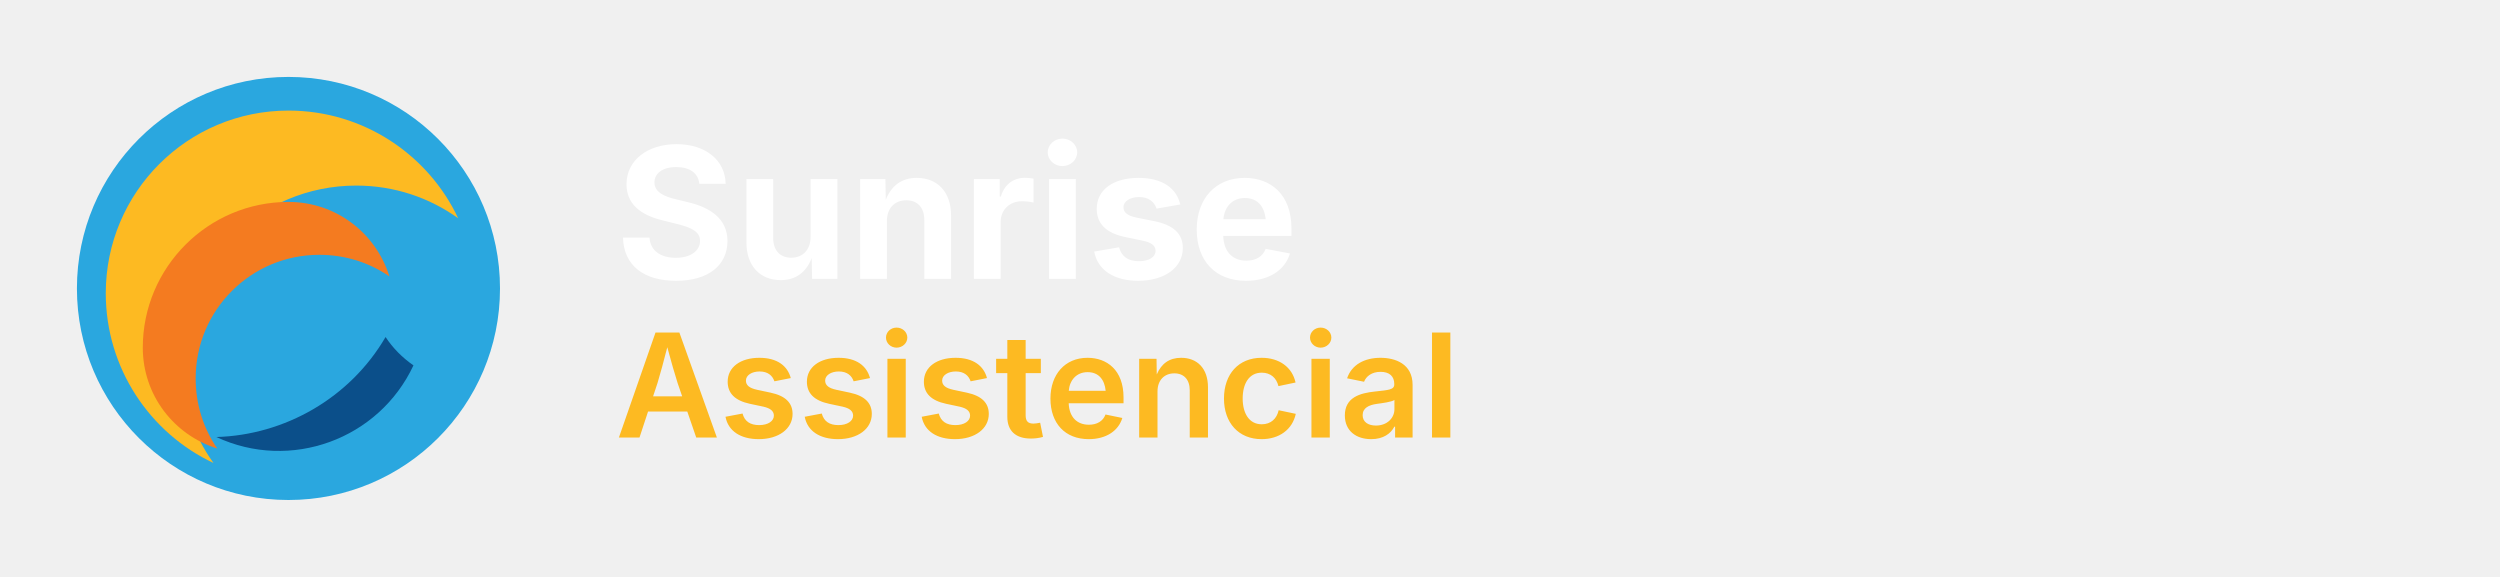
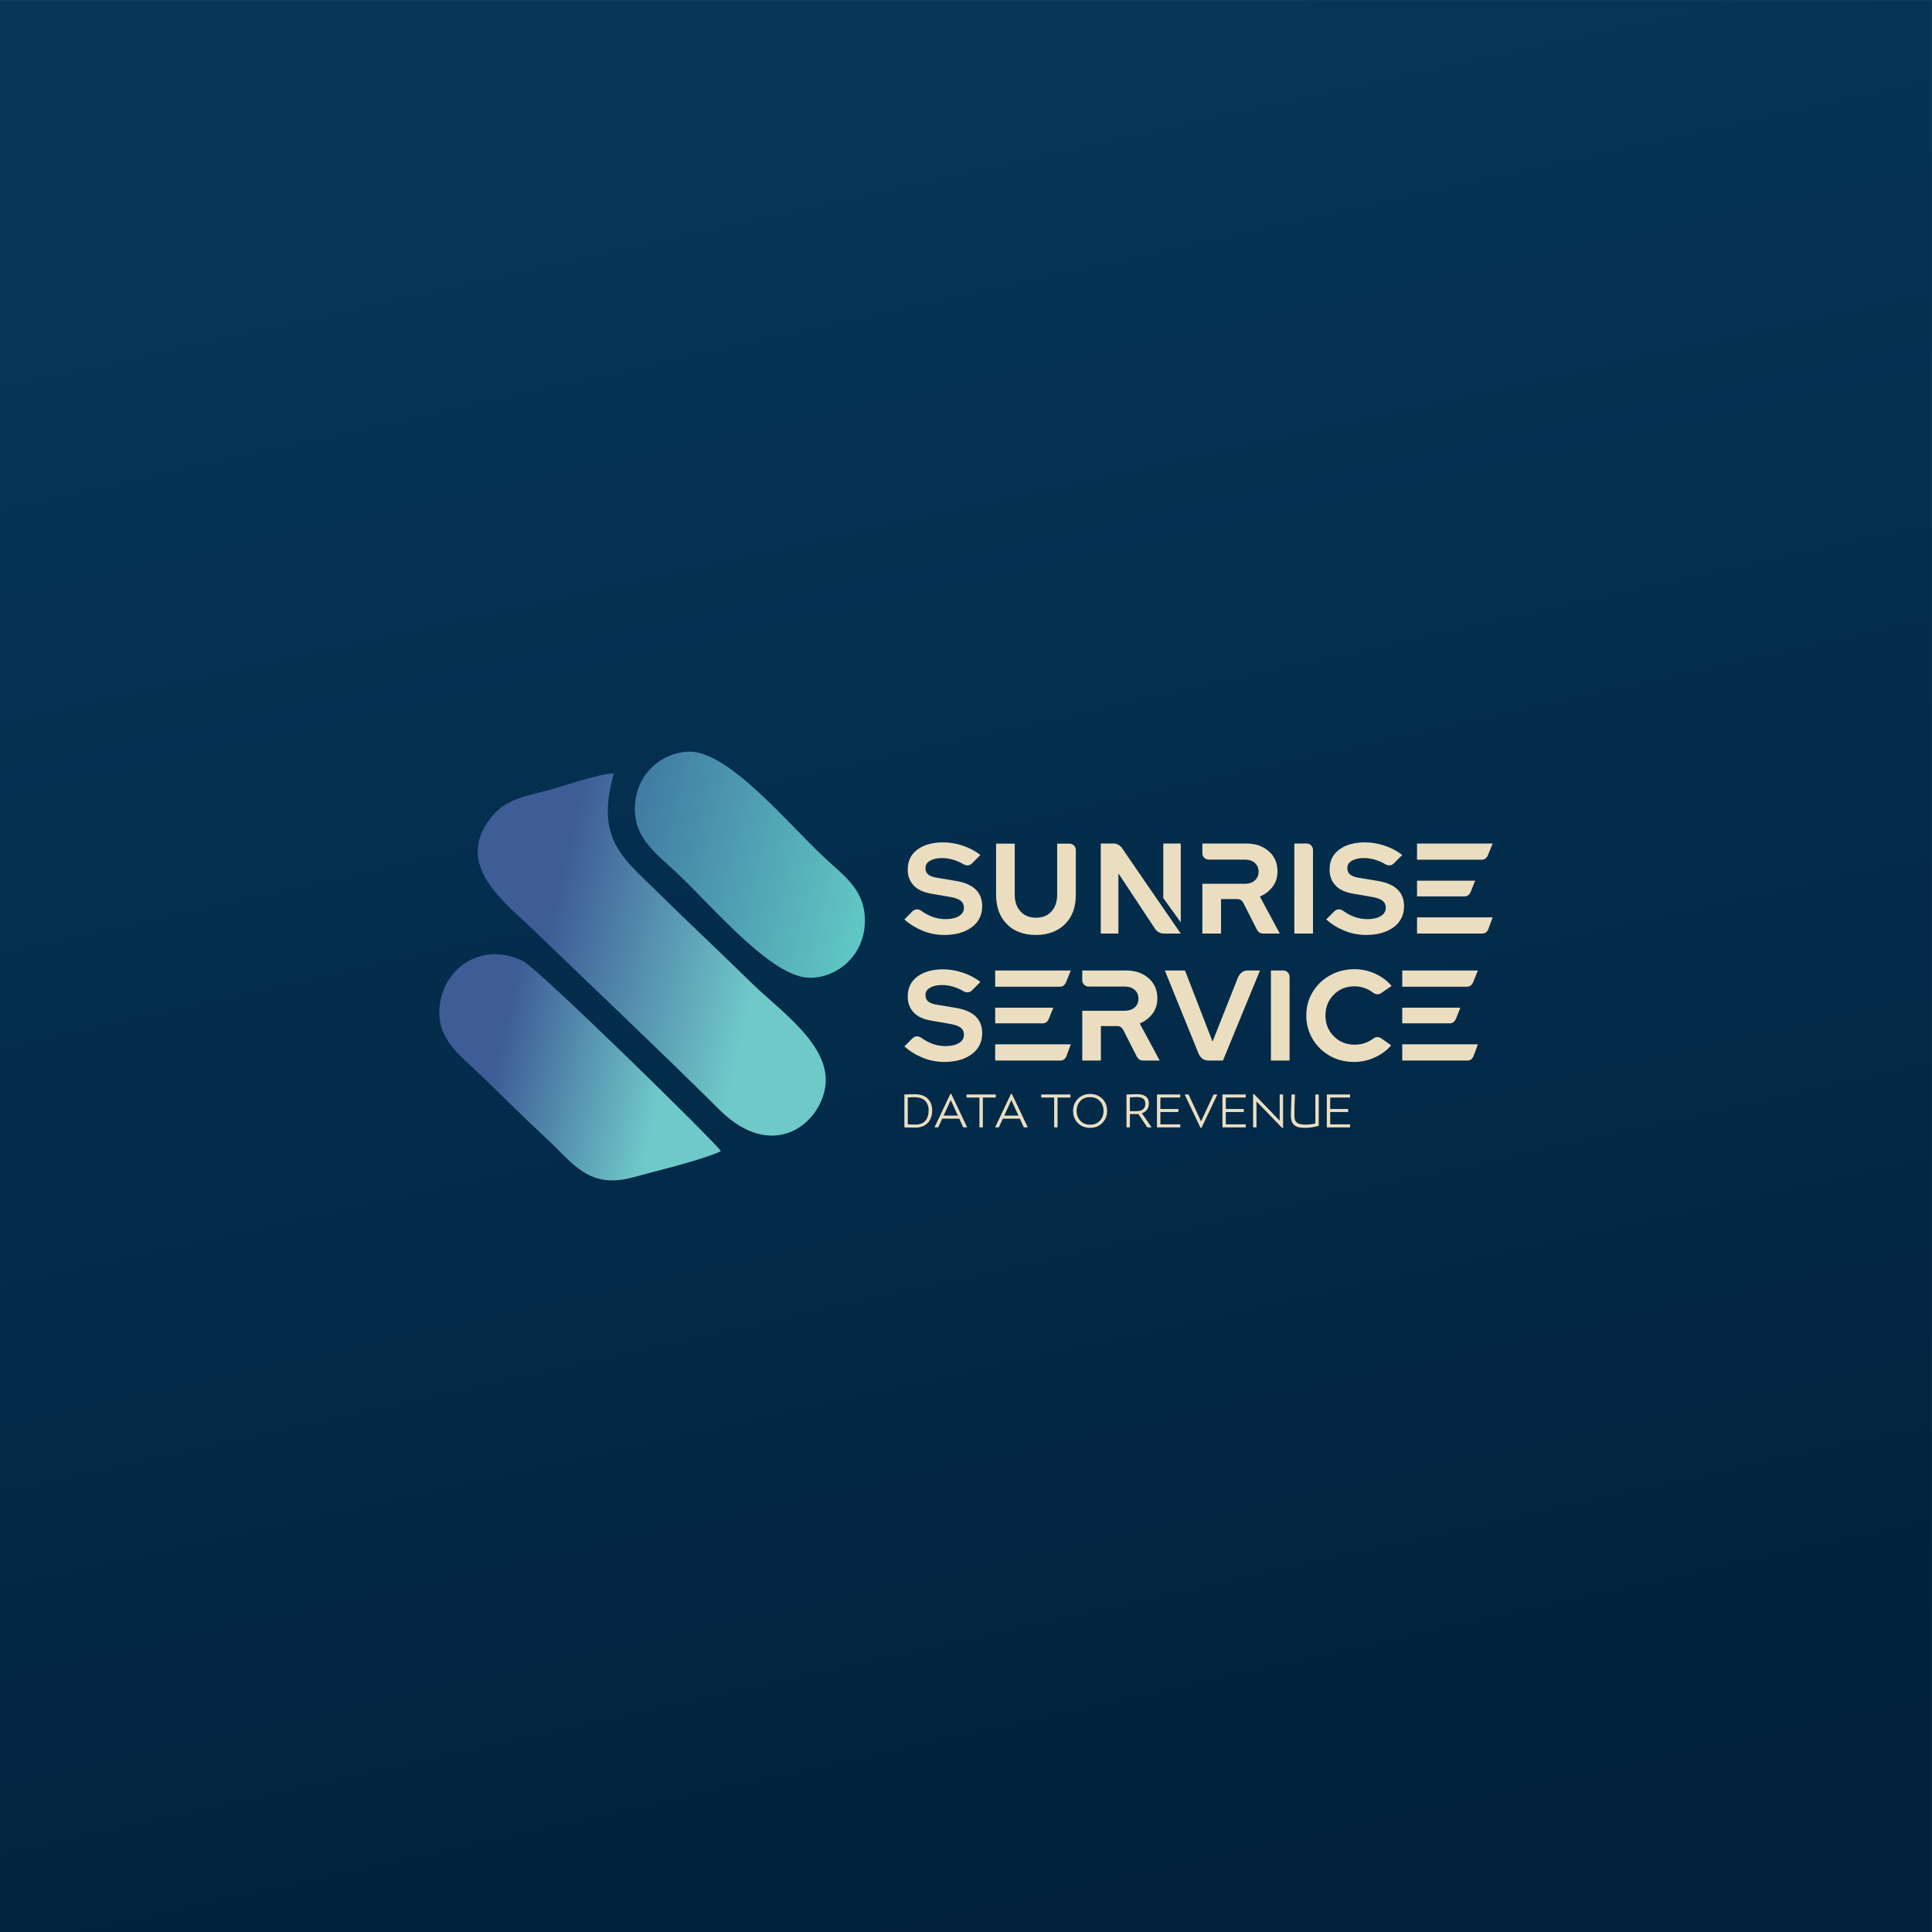
- <svg xmlns="http://www.w3.org/2000/svg" width="520" height="120" viewBox="0 0 520 120" fill="none">
-   <rect width="520" height="120" fill="none" />
-   <g>
-     <circle cx="60" cy="60" r="44" fill="#2AA7DF" />
-     <path d="M60 23C75.6 23 89.1 32.2 95.3 45.4C89.3 41.1 82 38.6 74.1 38.6C53.9 38.6 37.6 54.9 37.6 75.1C37.6 83 40.1 90.3 44.4 96.3C31.2 90.1 22 76.6 22 61C22 40 39 23 60 23Z" fill="#FDBA22" />
-     <path d="M60 42C69.9 42 78.2 48.5 81 57.5C76.8 54.6 71.8 53 66.4 53C52.2 53 40.7 64.5 40.7 78.7C40.7 84.1 42.3 89.1 45.2 93.3C36.2 90.5 29.7 82.2 29.7 72.3C29.7 55.6 43.3 42 60 42Z" fill="#F47B20" />
-     <path d="M86 76C78.8 91.4 60.4 98.1 45 90.9C59.2 90.5 72.8 82.8 80.2 70.1C81.7 72.4 83.7 74.4 86 76Z" fill="#0B4F8A" />
+ <svg xmlns="http://www.w3.org/2000/svg" xmlns:xlink="http://www.w3.org/1999/xlink" xml:space="preserve" width="297mm" height="297mm" version="1.1" style="shape-rendering:geometricPrecision; text-rendering:geometricPrecision; image-rendering:optimizeQuality; fill-rule:evenodd; clip-rule:evenodd" viewBox="0 0 29700 29700">
+   <defs>
+     <style type="text/css">
+    
+     .fil4 {fill:#EBDEC0;fill-rule:nonzero}
+     .fil0 {fill:url(#id0)}
+     .fil1 {fill:url(#id1)}
+     .fil2 {fill:url(#id2)}
+     .fil3 {fill:url(#id3)}
+    
+   </style>
+     <linearGradient id="id0" gradientUnits="userSpaceOnUse" x1="18075.99" y1="29345.77" x2="11622.95" y2="355.29">
+       <stop offset="0" style="stop-opacity:1; stop-color:#01213D" />
+       <stop offset="1" style="stop-opacity:1; stop-color:#063759" />
+     </linearGradient>
+     <linearGradient id="id1" gradientUnits="userSpaceOnUse" x1="8472.8" y1="14165.57" x2="11667.96" y2="14918.33">
+       <stop offset="0" style="stop-opacity:1; stop-color:#3E5D97" />
+       <stop offset="1" style="stop-opacity:1; stop-color:#6FC9C8" />
+     </linearGradient>
+     <linearGradient id="id2" gradientUnits="userSpaceOnUse" xlink:href="#id1" x1="7670.47" y1="16211.18" x2="10160" y2="16804.73">
+   </linearGradient>
+     <linearGradient id="id3" gradientUnits="userSpaceOnUse" x1="7686.12" y1="12348.05" x2="13307.06" y2="13730.47">
+       <stop offset="0" style="stop-opacity:1; stop-color:#2F5391" />
+       <stop offset="1" style="stop-opacity:1; stop-color:#60C6C3" />
+     </linearGradient>
+   </defs>
+   <g id="Camada_x0020_1">
+     <rect class="fil0" x="-0.53" y="0.53" width="29700" height="29700" />
+     <g id="_2554876480640">
+       <g>
+         <path class="fil1" d="M9436.71 11889.95c-222.32,1.65 -750.7,186.38 -972.62,248.09 -318.56,88.6 -655.43,129.79 -878.05,385.15 -655.64,752.02 179.12,1351.42 609.19,1767.03 952.84,920.84 1926.69,1838.96 2862.49,2767.79 820.39,814.25 1540.43,223.84 1628.53,-346.67 98.54,-638.19 -700.3,-1176.61 -1129.64,-1597.61 -470.23,-461.1 -948.89,-908.87 -1416.62,-1369.35 -569.56,-560.77 -992.13,-838.93 -703.28,-1854.43z" />
+         <path class="fil2" d="M11082.74 17696.91c-67.69,-121.82 -2809.78,-2806.04 -3039.96,-2921.01 -566.63,-283.02 -1136.63,27.21 -1263.27,571.86 -137.24,590.15 281.71,859.23 625.9,1194.69 321.67,313.5 681.17,669.48 1020.64,984.4 381.31,353.74 626.68,760.24 1308.21,571.28 379.89,-105.32 1018.7,-252.86 1348.48,-401.22z" />
+         <path class="fil3" d="M13295.51 14124.31c-14.57,-474.79 -338.97,-669.45 -669.87,-985.71 -556.61,-531.98 -1439.33,-1589.74 -2026.34,-1583.61 -412.32,4.33 -853.19,338.65 -839.33,907.4 10.91,446.97 346.01,673.06 665.41,976.64 584.22,555.25 1456.04,1603.02 2036.53,1592.15 437.73,-8.19 849.96,-374.23 833.6,-906.87z" />
+       </g>
+       <g>
+         <path class="fil4" d="M14515.68 14372.91c-115.99,0 -227.04,-21.75 -333.15,-65.25 -106.1,-43.49 -199.36,-101.49 -279.76,-173.98l124.56 -124.56c22.41,-19.77 45.47,-29.66 69.2,-29.66 19.77,0 39.54,5.93 59.31,17.8 121.27,88.31 247.8,132.46 379.61,132.46 84.36,0 152.57,-15.48 204.63,-46.46 52.07,-30.97 78.1,-73.48 78.1,-127.52 0,-48.77 -18.13,-86.34 -54.37,-112.7 -36.25,-26.36 -93.92,-45.47 -173,-57.34l-274.82 -47.45c-122.58,-21.09 -213.53,-63.92 -272.84,-128.51 -59.32,-64.59 -88.97,-144.99 -88.97,-241.21 0,-133.12 50.08,-236.26 150.26,-309.42 100.17,-73.15 231.98,-109.73 395.42,-109.73 96.22,0 195.08,16.48 296.57,49.43 101.49,32.95 193.1,81.06 274.82,144.33l-132.47 132.47c-18.45,18.45 -41.52,27.68 -69.2,27.68 -17.13,0 -34.27,-4.62 -51.4,-13.84 -110.72,-65.91 -223.42,-98.86 -338.09,-98.86 -73.81,0 -134.44,13.51 -181.9,40.53 -47.45,27.02 -71.17,65.58 -71.17,115.66 0,43.5 15.82,77.11 47.45,100.84 31.63,23.72 81.72,40.2 150.26,49.42l260.98 43.5c275.48,43.5 413.22,173.33 413.22,389.49 0,137.08 -53.71,245.17 -161.14,324.25 -107.42,79.09 -248.13,118.63 -422.11,118.63z" />
+         <path id="_1" class="fil4" d="M15925.37 14372.91c183.21,0 331.16,-54.7 443.86,-164.1 112.69,-109.4 169.04,-260.98 169.04,-454.74l0 -686.06c0,-27.68 -9.55,-51.08 -28.67,-70.19 -19.11,-19.11 -42.5,-28.67 -70.18,-28.67l-187.83 0 0 784.92c0,104.13 -28.67,189.14 -86,255.05 -57.34,65.9 -136.76,98.85 -238.25,98.85 -100.17,0 -179.92,-32.29 -239.23,-96.87 -59.31,-64.59 -88.97,-150.27 -88.97,-257.03l0 -784.92 -286.68 0 0 784.92c0,188.49 54.7,338.75 164.1,450.78 109.4,112.04 259,168.06 448.81,168.06z" />
+         <path id="_2" class="fil4" d="M18151.61 14179.15l-268.89 -373.68 0 -838.29 268.89 0 0 1211.97zm0 172.01l-260.98 0c-48.77,0 -90.95,-20.43 -126.54,-61.29l-571.39 -864 0 925.29 -270.86 0 0 -1383.98 195.73 0c47.45,0 88.97,20.43 124.56,61.29 301.84,441.55 605,882.45 909.48,1322.69z" />
+         <path id="_3" class="fil4" d="M19673.98 14351.16l-259 0c-36.9,0 -66.56,-17.79 -88.97,-53.38l-215.5 -423.11c-21.09,-35.58 -50.75,-53.38 -88.98,-53.38l-251.09 0 0 529.87 -286.68 0 0 -765.15 650.47 0c65.9,0 117.97,-17.13 156.19,-51.4 38.23,-34.27 57.34,-79.09 57.34,-134.44 0,-55.36 -19.11,-100.18 -57.34,-134.45 -38.22,-34.27 -90.29,-51.4 -156.19,-51.4l-551.62 0c-27.68,0 -51.07,-9.56 -70.18,-28.67 -19.12,-19.11 -28.67,-42.51 -28.67,-70.19l0 -148.28 676.17 0c138.4,0 252.74,39.21 343.03,117.63 90.29,78.43 135.44,182.23 135.44,311.4 0,90.95 -25.38,169.7 -76.12,236.27 -50.75,66.56 -115.66,116.32 -194.75,149.27l306.45 569.41z" />
+         <path id="_4" class="fil4" d="M20184.08 14351.16l0 -1285.13c0,-27.68 -9.55,-51.07 -28.66,-70.19 -19.12,-19.11 -42.51,-28.66 -70.19,-28.66l-187.83 0 0 1383.98 286.68 0z" />
+         <path id="_5" class="fil4" d="M21000.64 14372.91c-115.99,0 -227.04,-21.75 -333.15,-65.25 -106.1,-43.49 -199.36,-101.49 -279.76,-173.98l124.56 -124.56c22.41,-19.77 45.47,-29.66 69.2,-29.66 19.77,0 39.54,5.93 59.31,17.8 121.27,88.31 247.8,132.46 379.61,132.46 84.36,0 152.57,-15.48 204.63,-46.46 52.07,-30.97 78.1,-73.48 78.1,-127.52 0,-48.77 -18.13,-86.34 -54.37,-112.7 -36.25,-26.36 -93.92,-45.47 -173,-57.34l-274.82 -47.45c-122.58,-21.09 -213.53,-63.92 -272.84,-128.51 -59.32,-64.59 -88.97,-144.99 -88.97,-241.21 0,-133.12 50.08,-236.26 150.26,-309.42 100.17,-73.15 231.98,-109.73 395.42,-109.73 96.22,0 195.08,16.48 296.57,49.43 101.49,32.95 193.1,81.06 274.82,144.33l-132.47 132.47c-18.45,18.45 -41.52,27.68 -69.2,27.68 -17.13,0 -34.27,-4.62 -51.4,-13.84 -110.72,-65.91 -223.42,-98.86 -338.09,-98.86 -73.81,0 -134.44,13.51 -181.9,40.53 -47.45,27.02 -71.17,65.58 -71.17,115.66 0,43.5 15.82,77.11 47.45,100.84 31.63,23.72 81.72,40.2 150.26,49.42l260.98 43.5c275.48,43.5 413.22,173.33 413.22,389.49 0,137.08 -53.71,245.17 -161.14,324.25 -107.42,79.09 -248.13,118.63 -422.11,118.63z" />
+         <path id="_6" class="fil4" d="M22780.05 13216.29l-996.47 0 0 -249.11 1162.54 0 -75.13 185.85c-21.09,42.17 -51.4,63.26 -90.94,63.26zm-264.94 563.48l-731.53 0 0 -241.21 893.66 0 -71.18 177.94c-21.09,42.18 -51.41,63.27 -90.95,63.27zm270.87 571.39l-1002.4 0 0 -249.12 1162.54 0 -67.22 183.88c-19.77,43.49 -50.74,65.24 -92.92,65.24z" />
+         <path id="_7" class="fil4" d="M14515.68 16324.8c-115.99,0 -227.04,-21.75 -333.15,-65.25 -106.1,-43.49 -199.36,-101.49 -279.76,-173.98l124.56 -124.56c22.41,-19.77 45.47,-29.66 69.2,-29.66 19.77,0 39.54,5.93 59.31,17.8 121.27,88.31 247.8,132.46 379.61,132.46 84.36,0 152.57,-15.48 204.63,-46.46 52.07,-30.97 78.1,-73.48 78.1,-127.52 0,-48.77 -18.13,-86.34 -54.37,-112.7 -36.25,-26.36 -93.92,-45.47 -173,-57.34l-274.82 -47.45c-122.58,-21.09 -213.53,-63.92 -272.84,-128.51 -59.32,-64.59 -88.97,-144.99 -88.97,-241.21 0,-133.12 50.08,-236.26 150.26,-309.42 100.17,-73.15 231.98,-109.73 395.42,-109.73 96.22,0 195.08,16.48 296.57,49.43 101.49,32.95 193.1,81.06 274.82,144.33l-132.47 132.47c-18.45,18.45 -41.52,27.68 -69.2,27.68 -17.13,0 -34.27,-4.62 -51.4,-13.84 -110.72,-65.91 -223.42,-98.86 -338.09,-98.86 -73.81,0 -134.44,13.51 -181.9,40.53 -47.45,27.02 -71.17,65.58 -71.17,115.66 0,43.5 15.82,77.11 47.45,100.84 31.63,23.72 81.72,40.2 150.26,49.42l260.98 43.5c275.48,43.5 413.22,173.33 413.22,389.49 0,137.08 -53.71,245.17 -161.14,324.25 -107.42,79.09 -248.13,118.63 -422.11,118.63z" />
+         <path id="_8" class="fil4" d="M16295.09 15168.18l-996.47 0 0 -249.11 1162.54 0 -75.13 185.85c-21.09,42.17 -51.4,63.26 -90.94,63.26zm-264.94 563.48l-731.53 0 0 -241.21 893.66 0 -71.18 177.94c-21.09,42.18 -51.41,63.27 -90.95,63.27zm270.87 571.39l-1002.4 0 0 -249.12 1162.54 0 -67.22 183.88c-19.77,43.49 -50.74,65.24 -92.92,65.24z" />
+         <path id="_9" class="fil4" d="M17827.35 16303.05l-259 0c-36.9,0 -66.56,-17.79 -88.97,-53.38l-215.5 -423.11c-21.09,-35.58 -50.75,-53.38 -88.98,-53.38l-251.09 0 0 529.87 -286.68 0 0 -765.15 650.47 0c65.9,0 117.97,-17.13 156.19,-51.4 38.23,-34.27 57.34,-79.09 57.34,-134.44 0,-55.36 -19.11,-100.18 -57.34,-134.45 -38.22,-34.27 -90.29,-51.4 -156.19,-51.4l-551.62 0c-27.68,0 -51.07,-9.56 -70.18,-28.67 -19.12,-19.11 -28.67,-42.51 -28.67,-70.19l0 -148.28 676.17 0c138.4,0 252.74,39.21 343.03,117.63 90.29,78.43 135.44,182.23 135.44,311.4 0,90.95 -25.38,169.7 -76.12,236.27 -50.75,66.56 -115.66,116.32 -194.75,149.27l306.45 569.41z" />
+         <path id="_10" class="fil4" d="M18800.1 16303.05l569.41 -1383.98 -189.8 0c-63.27,0 -112.04,33.61 -146.31,100.83l-393.45 992.51 -423.1 -1093.34 -310.41 0 521.96 1285.12c32.95,65.91 81.72,98.86 146.31,98.86l225.39 0z" />
+         <path id="_11" class="fil4" d="M19824.24 16303.05l0 -1285.13c0,-27.68 -9.55,-51.07 -28.66,-70.19 -19.12,-19.11 -42.51,-28.66 -70.19,-28.66l-187.83 0 0 1383.98 286.68 0z" />
+         <path id="_12" class="fil4" d="M20818.74 16324.8c-144.99,0 -272.84,-32.62 -383.56,-97.87 -110.72,-65.24 -197.38,-151.91 -259.99,-259.99 -62.61,-108.08 -93.92,-226.05 -93.92,-353.9 0,-135.77 32.96,-257.36 98.86,-364.78 65.9,-107.43 154.87,-192.44 266.91,-255.05 112.04,-62.61 235.94,-93.92 371.7,-93.92 115.99,0 224.73,23.73 326.22,71.18 101.5,47.45 183.88,109.4 247.14,185.85l-160.14 110.72c-18.46,11.86 -37.57,17.79 -57.34,17.79 -19.77,0 -39.54,-6.59 -59.31,-19.77 -88.31,-68.54 -187.17,-102.81 -296.57,-102.81 -125.22,0 -230.34,42.84 -315.35,128.51 -85.02,85.68 -127.53,193.1 -127.53,322.28 0,125.21 42.84,230.99 128.52,317.32 85.67,86.34 193.1,129.5 322.27,129.5 106.76,0 202.98,-32.29 288.66,-96.87 19.77,-13.19 39.54,-19.78 59.31,-19.78 19.77,0 38.88,5.94 57.34,17.8l154.21 108.74c-67.22,77.77 -151.25,139.72 -252.08,185.85 -100.83,46.13 -205.95,69.2 -315.35,69.2z" />
+         <path id="_13" class="fil4" d="M22552.68 15168.18l-996.47 0 0 -249.11 1162.54 0 -75.13 185.85c-21.09,42.17 -51.4,63.26 -90.94,63.26zm-264.94 563.48l-731.53 0 0 -241.21 893.66 0 -71.18 177.94c-21.09,42.18 -51.41,63.27 -90.95,63.27zm270.87 571.39l-1002.4 0 0 -249.12 1162.54 0 -67.22 183.88c-19.77,43.49 -50.74,65.24 -92.92,65.24z" />
+         <path class="fil4" d="M14055.15 16820.82c91,0 159.6,22.63 205.82,67.89 46.22,45.26 69.33,105.2 69.33,179.83 0,80.88 -22.74,145.4 -68.24,193.54 -45.5,48.15 -109.17,72.22 -191.02,72.22 -25.52,0 -81.61,-1.2 -168.27,-3.61l0 -505.53c66.44,-2.89 117.23,-4.34 152.38,-4.34zm13.72 467.26c70.78,0 122.89,-19.74 156.36,-59.22 33.46,-39.48 50.19,-92.92 50.19,-160.32 0,-60.67 -17.94,-109.42 -53.8,-146.25 -35.87,-36.83 -93.05,-55.25 -171.52,-55.25 -25.04,0 -56.82,1.21 -95.33,3.61l0 414.54c62.59,1.93 100.62,2.89 114.1,2.89z" />
+         <path id="_1_0" class="fil4" d="M14807.67 17330.69l-61.39 -134.33 -261.43 0 -62.11 134.33 -57.05 0 244.1 -514.2 13.72 0 244.82 514.2 -60.66 0zm-301.88 -180.55l219.55 0 -109.77 -239.04 -109.78 239.04z" />
+         <polygon id="_2_1" class="fil4" points="15307.43,16825.16 15307.43,16872.1 15108.83,16872.1 15108.83,17330.69 15056.83,17330.69 15056.83,16872.1 14858.23,16872.1 14858.23,16825.16 " />
+         <path id="_3_2" class="fil4" d="M15739.3 17330.69l-61.39 -134.33 -261.43 0 -62.11 134.33 -57.05 0 244.1 -514.2 13.72 0 244.82 514.2 -60.66 0zm-301.88 -180.55l219.55 0 -109.77 -239.04 -109.78 239.04z" />
+         <polygon id="_4_3" class="fil4" points="16455.72,16825.16 16455.72,16872.1 16257.12,16872.1 16257.12,17330.69 16205.12,17330.69 16205.12,16872.1 16006.52,16872.1 16006.52,16825.16 " />
+         <path id="_5_4" class="fil4" d="M16757.6 17337.91c-76.55,0 -139.26,-24.55 -188.13,-73.66 -48.87,-49.11 -73.31,-111.22 -73.31,-186.33 0,-74.62 24.92,-136.73 74.75,-186.32 49.83,-49.59 112.06,-74.39 186.69,-74.39 76.55,0 139.26,24.68 188.13,74.03 48.87,49.35 73.3,111.58 73.3,186.68 0,74.63 -24.92,136.62 -74.75,185.97 -49.83,49.35 -112.06,74.02 -186.68,74.02zm-149.86 -108.69c37.8,40.2 87.75,60.31 149.86,60.31 62.11,0 112.06,-20.11 149.85,-60.31 37.8,-40.2 56.69,-90.63 56.69,-151.3 0,-61.14 -18.65,-111.7 -55.97,-151.66 -37.31,-39.96 -87.5,-59.94 -150.57,-59.94 -63.56,0 -113.87,19.98 -150.94,59.94 -37.07,39.96 -55.61,90.52 -55.61,151.66 0,60.67 18.9,111.1 56.69,151.3z" />
+         <path id="_6_5" class="fil4" d="M17702.94 17330.69l-65.72 0 -137.22 -205.82c-12.52,0.96 -22.39,1.44 -29.61,1.44l-101.1 0 0 204.38 -52 0 0 -505.53c83.29,-3.37 137.7,-5.06 163.21,-5.06 57.3,0 101.71,11.8 133.25,35.39 31.53,23.59 47.3,59.46 47.3,107.61 0,36.1 -9.15,67.28 -27.44,93.52 -18.3,26.24 -44.78,45.38 -79.44,57.41l148.77 216.66zm-333.65 -249.16l103.27 0c44.29,0 77.75,-9.87 100.38,-29.61 22.63,-19.74 33.95,-48.14 33.95,-85.21 0,-35.15 -10.72,-60.91 -32.14,-77.28 -21.43,-16.37 -55.49,-24.55 -102.19,-24.55 -16.85,0 -51.28,1.44 -103.27,4.33l0 212.32z" />
+         <polygon id="_7_6" class="fil4" points="18143.47,16872.1 17837.99,16872.1 17837.99,17048.31 18114.58,17048.31 18114.58,17094.53 17837.99,17094.53 17837.99,17284.47 18143.47,17284.47 18143.47,17330.69 17785.99,17330.69 17785.99,16825.16 18143.47,16825.16 " />
+         <polygon id="_8_7" class="fil4" points="18656.23,16825.16 18714,16825.16 18469.9,17338.63 18455.46,17338.63 18211.36,16825.16 18271.3,16825.16 18463.4,17238.25 " />
+         <polygon id="_9_8" class="fil4" points="19149.48,16872.1 18844,16872.1 18844,17048.31 19120.59,17048.31 19120.59,17094.53 18844,17094.53 18844,17284.47 19149.48,17284.47 19149.48,17330.69 18792,17330.69 18792,16825.16 19149.48,16825.16 " />
+         <polygon id="_10_9" class="fil4" points="19672.35,16825.16 19724.35,16825.16 19724.35,17339.36 19709.9,17339.36 19315.59,16931.32 19315.59,17330.69 19263.59,17330.69 19263.59,16819.38 19278.03,16819.38 19672.35,17228.14 " />
+         <path id="_11_10" class="fil4" d="M20220.49 16825.16l51.99 0 0 481.7c-74.62,20.7 -145.88,31.05 -213.76,31.05 -41.89,0 -76.92,-4.09 -105.08,-12.28 -28.17,-8.18 -50.2,-20.94 -66.08,-38.27 -15.89,-17.33 -27.09,-37.43 -33.59,-60.3 -6.49,-22.87 -9.74,-50.92 -9.74,-84.14 0,-40.44 3.37,-146.36 10.11,-317.76l52.72 0c-5.78,130.95 -8.67,236.63 -8.67,317.04 0,36.11 4.57,64.27 13.72,84.49 9.15,20.23 26.36,35.63 51.64,46.22 25.27,10.6 61.02,15.89 107.24,15.89 47.67,0 97.5,-6.02 149.5,-18.05l0 -445.59z" />
+         <polygon id="_12_11" class="fil4" points="20754.18,16872.1 20448.7,16872.1 20448.7,17048.31 20725.29,17048.31 20725.29,17094.53 20448.7,17094.53 20448.7,17284.47 20754.18,17284.47 20754.18,17330.69 20396.7,17330.69 20396.7,16825.16 20754.18,16825.16 " />
+       </g>
+     </g>
  </g>
-   <text x="128" y="58" fill="#FFFFFF" font-family="Inter, Arial, Helvetica, sans-serif" font-size="38" font-weight="700" letter-spacing="0">
-     Sunrise
-   </text>
-   <text x="128" y="91" fill="#FDBA22" font-family="Inter, Arial, Helvetica, sans-serif" font-size="30" font-weight="600" letter-spacing="0">
-     Assistencial
-   </text>
</svg>
